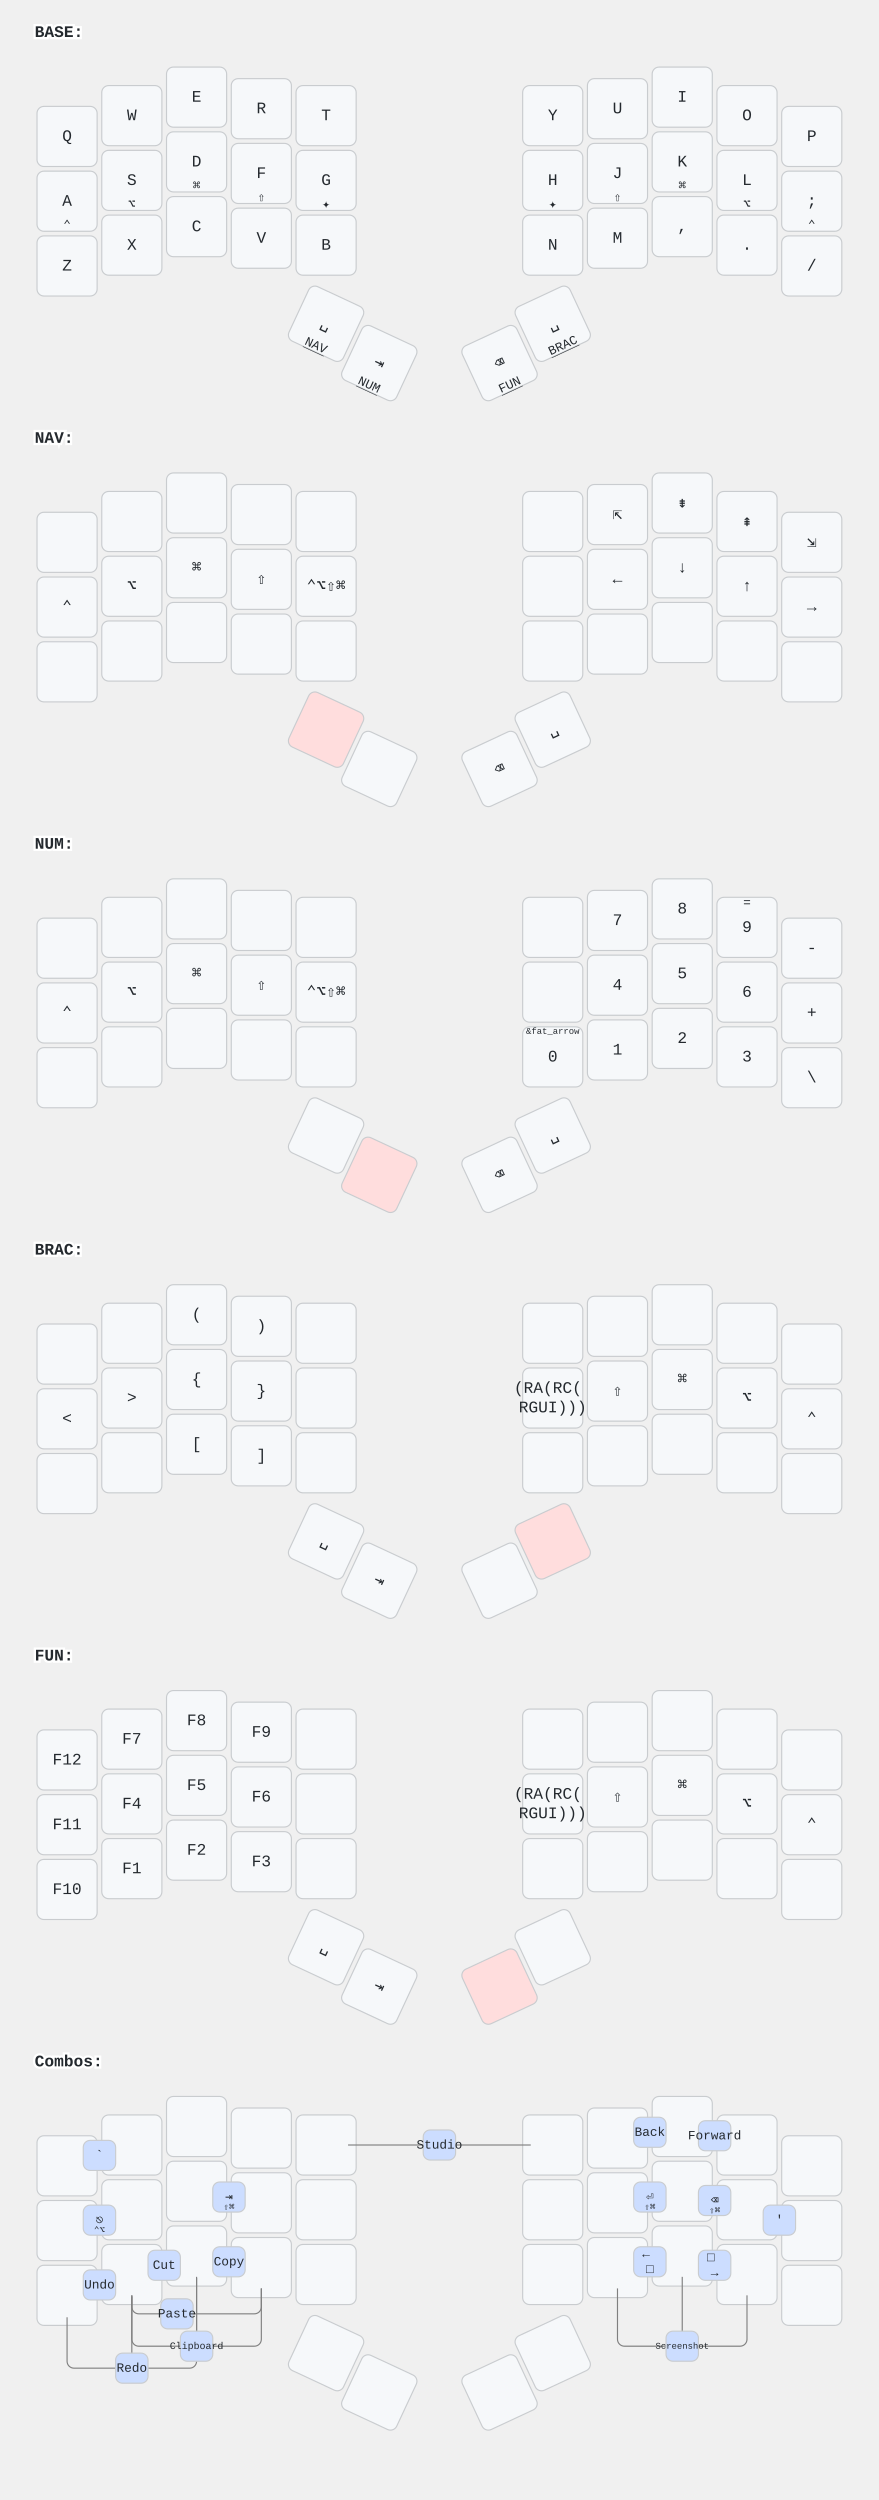
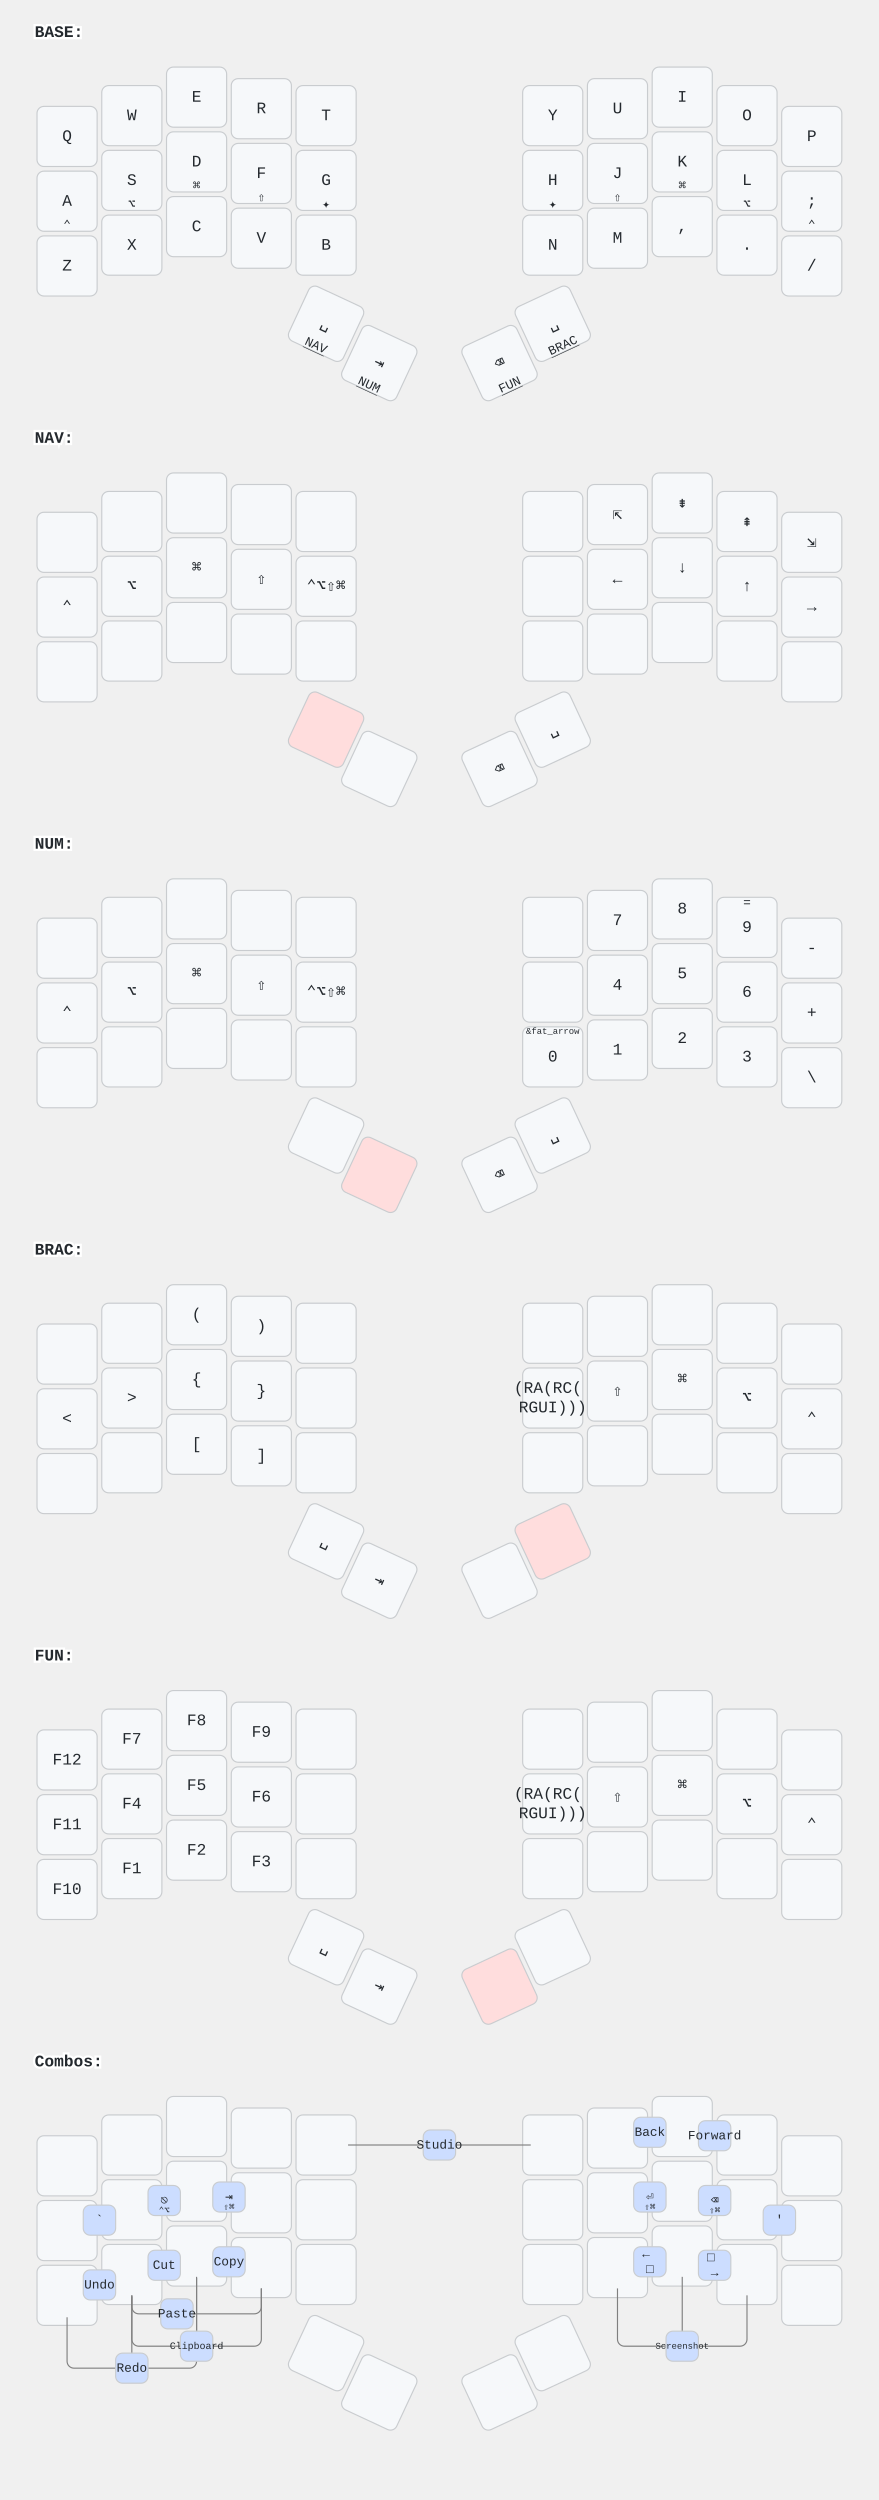
<svg xmlns="http://www.w3.org/2000/svg" width="760" height="2162" viewBox="0 0 760 2162" class="keymap">
  <style>/* inherit to force styles through use tags */
svg path {
    fill: inherit;
}

/* font and background color specifications */
svg.keymap {
    font-family: SFMono-Regular,Consolas,Liberation Mono,Menlo,monospace;
    font-size: 14px;
    font-kerning: normal;
    text-rendering: optimizeLegibility;
    fill: #24292e;
}

/* default key styling */
rect.key {
    fill: #f6f8fa;
}

rect.key, rect.combo {
    stroke: #c9cccf;
    stroke-width: 1;
}

/* default key side styling, only used is draw_key_sides is set */
rect.side {
    filter: brightness(90%);
}

/* color accent for combo boxes */
rect.combo, rect.combo-separate {
    fill: #cdf;
}

/* color accent for held keys */
rect.held, rect.combo.held {
    fill: #fdd;
}

/* color accent for ghost (optional) keys */
rect.ghost, rect.combo.ghost {
    stroke-dasharray: 4, 4;
    stroke-width: 2;
}

text {
    text-anchor: middle;
    dominant-baseline: middle;
}

/* styling for layer labels */
text.label {
    font-weight: bold;
    text-anchor: start;
    stroke: white;
    stroke-width: 4;
    paint-order: stroke;
}

/* styling for optional footer */
text.footer {
    text-anchor: end;
    dominant-baseline: auto;
    stroke: white;
    stroke-width: 4;
    paint-order: stroke;
}

/* styling for combo tap, and key non-tap label text */
text.combo, text.hold, text.shifted, text.left, text.right, text.tl, text.tr, text.bl, text.br {
    font-size: 11px;
}

text.hold, text.bl, text.br {
    text-anchor: middle;
    dominant-baseline: auto;
}

text.shifted, text.tl, text.tr {
    text-anchor: middle;
    dominant-baseline: hanging;
}

text.left, text.tl, text.bl {
    text-anchor: start;
}

text.right, text.tr, text.br {
    text-anchor: end;
}

text.layer-activator {
    text-decoration: underline;
}

/* styling for hold/shifted label text in combo box */
text.combo.hold, text.combo.shifted, text.combo.left, text.combo.right {
    font-size: 8px;
}

/* lighter symbol for transparent keys */
text.trans {
    fill: #7b7e81;
}

/* styling for combo dendrons */
path.combo {
    stroke-width: 1;
    stroke: gray;
    fill: none;
}

/* Start Tabler Icons Cleanup */
/* cannot use height/width with glyphs */
.icon-tabler &gt; path {
    fill: inherit;
    stroke: inherit;
    stroke-width: 2;
}
/* hide tabler's default box */
.icon-tabler &gt; path[stroke="none"][fill="none"] {
    visibility: hidden;
}
/* End Tabler Icons Cleanup */

text.footer { text-anchor: middle; }
</style>
  <g transform="translate(30, 0)" class="layer-BASE">
    <text x="0" y="28" class="label" id="BASE">BASE:</text>
    <g transform="translate(0, 56)">
      <g transform="translate(28, 62)" class="key keypos-0">
        <rect rx="6" ry="6" x="-26" y="-26" width="52" height="52" class="key" />
        <text x="0" y="0" class="key tap">Q</text>
      </g>
      <g transform="translate(84, 44)" class="key keypos-1">
        <rect rx="6" ry="6" x="-26" y="-26" width="52" height="52" class="key" />
        <text x="0" y="0" class="key tap">W</text>
      </g>
      <g transform="translate(140, 28)" class="key keypos-2">
        <rect rx="6" ry="6" x="-26" y="-26" width="52" height="52" class="key" />
        <text x="0" y="0" class="key tap">E</text>
      </g>
      <g transform="translate(196, 38)" class="key keypos-3">
        <rect rx="6" ry="6" x="-26" y="-26" width="52" height="52" class="key" />
        <text x="0" y="0" class="key tap">R</text>
      </g>
      <g transform="translate(252, 44)" class="key keypos-4">
        <rect rx="6" ry="6" x="-26" y="-26" width="52" height="52" class="key" />
        <text x="0" y="0" class="key tap">T</text>
      </g>
      <g transform="translate(448, 44)" class="key keypos-5">
        <rect rx="6" ry="6" x="-26" y="-26" width="52" height="52" class="key" />
        <text x="0" y="0" class="key tap">Y</text>
      </g>
      <g transform="translate(504, 38)" class="key keypos-6">
        <rect rx="6" ry="6" x="-26" y="-26" width="52" height="52" class="key" />
        <text x="0" y="0" class="key tap">U</text>
      </g>
      <g transform="translate(560, 28)" class="key keypos-7">
        <rect rx="6" ry="6" x="-26" y="-26" width="52" height="52" class="key" />
        <text x="0" y="0" class="key tap">I</text>
      </g>
      <g transform="translate(616, 44)" class="key keypos-8">
        <rect rx="6" ry="6" x="-26" y="-26" width="52" height="52" class="key" />
        <text x="0" y="0" class="key tap">O</text>
      </g>
      <g transform="translate(672, 62)" class="key keypos-9">
        <rect rx="6" ry="6" x="-26" y="-26" width="52" height="52" class="key" />
        <text x="0" y="0" class="key tap">P</text>
      </g>
      <g transform="translate(28, 118)" class="key keypos-10">
        <rect rx="6" ry="6" x="-26" y="-26" width="52" height="52" class="key" />
        <text x="0" y="0" class="key tap">A</text>
        <text x="0" y="24" class="key hold">⌃</text>
      </g>
      <g transform="translate(84, 100)" class="key keypos-11">
        <rect rx="6" ry="6" x="-26" y="-26" width="52" height="52" class="key" />
        <text x="0" y="0" class="key tap">S</text>
        <text x="0" y="24" class="key hold">⌥</text>
      </g>
      <g transform="translate(140, 84)" class="key keypos-12">
        <rect rx="6" ry="6" x="-26" y="-26" width="52" height="52" class="key" />
        <text x="0" y="0" class="key tap">D</text>
        <text x="0" y="24" class="key hold">⌘</text>
      </g>
      <g transform="translate(196, 94)" class="key keypos-13">
        <rect rx="6" ry="6" x="-26" y="-26" width="52" height="52" class="key" />
        <text x="0" y="0" class="key tap">F</text>
        <text x="0" y="24" class="key hold">⇧</text>
      </g>
      <g transform="translate(252, 100)" class="key keypos-14">
        <rect rx="6" ry="6" x="-26" y="-26" width="52" height="52" class="key" />
        <text x="0" y="0" class="key tap">G</text>
        <text x="0" y="24" class="key hold">✦</text>
      </g>
      <g transform="translate(448, 100)" class="key keypos-15">
        <rect rx="6" ry="6" x="-26" y="-26" width="52" height="52" class="key" />
        <text x="0" y="0" class="key tap">H</text>
        <text x="0" y="24" class="key hold">✦</text>
      </g>
      <g transform="translate(504, 94)" class="key keypos-16">
        <rect rx="6" ry="6" x="-26" y="-26" width="52" height="52" class="key" />
        <text x="0" y="0" class="key tap">J</text>
        <text x="0" y="24" class="key hold">⇧</text>
      </g>
      <g transform="translate(560, 84)" class="key keypos-17">
        <rect rx="6" ry="6" x="-26" y="-26" width="52" height="52" class="key" />
        <text x="0" y="0" class="key tap">K</text>
        <text x="0" y="24" class="key hold">⌘</text>
      </g>
      <g transform="translate(616, 100)" class="key keypos-18">
        <rect rx="6" ry="6" x="-26" y="-26" width="52" height="52" class="key" />
        <text x="0" y="0" class="key tap">L</text>
        <text x="0" y="24" class="key hold">⌥</text>
      </g>
      <g transform="translate(672, 118)" class="key keypos-19">
        <rect rx="6" ry="6" x="-26" y="-26" width="52" height="52" class="key" />
        <text x="0" y="0" class="key tap">;</text>
        <text x="0" y="24" class="key hold">⌃</text>
      </g>
      <g transform="translate(28, 174)" class="key keypos-20">
        <rect rx="6" ry="6" x="-26" y="-26" width="52" height="52" class="key" />
        <text x="0" y="0" class="key tap">Z</text>
      </g>
      <g transform="translate(84, 156)" class="key keypos-21">
        <rect rx="6" ry="6" x="-26" y="-26" width="52" height="52" class="key" />
        <text x="0" y="0" class="key tap">X</text>
      </g>
      <g transform="translate(140, 140)" class="key keypos-22">
        <rect rx="6" ry="6" x="-26" y="-26" width="52" height="52" class="key" />
        <text x="0" y="0" class="key tap">C</text>
      </g>
      <g transform="translate(196, 150)" class="key keypos-23">
        <rect rx="6" ry="6" x="-26" y="-26" width="52" height="52" class="key" />
        <text x="0" y="0" class="key tap">V</text>
      </g>
      <g transform="translate(252, 156)" class="key keypos-24">
        <rect rx="6" ry="6" x="-26" y="-26" width="52" height="52" class="key" />
        <text x="0" y="0" class="key tap">B</text>
      </g>
      <g transform="translate(448, 156)" class="key keypos-25">
        <rect rx="6" ry="6" x="-26" y="-26" width="52" height="52" class="key" />
        <text x="0" y="0" class="key tap">N</text>
      </g>
      <g transform="translate(504, 150)" class="key keypos-26">
        <rect rx="6" ry="6" x="-26" y="-26" width="52" height="52" class="key" />
        <text x="0" y="0" class="key tap">M</text>
      </g>
      <g transform="translate(560, 140)" class="key keypos-27">
        <rect rx="6" ry="6" x="-26" y="-26" width="52" height="52" class="key" />
        <text x="0" y="0" class="key tap">,</text>
      </g>
      <g transform="translate(616, 156)" class="key keypos-28">
        <rect rx="6" ry="6" x="-26" y="-26" width="52" height="52" class="key" />
        <text x="0" y="0" class="key tap">.</text>
      </g>
      <g transform="translate(672, 174)" class="key keypos-29">
        <rect rx="6" ry="6" x="-26" y="-26" width="52" height="52" class="key" />
        <text x="0" y="0" class="key tap">/</text>
      </g>
      <g transform="translate(252, 224) rotate(25.0)" class="key keypos-30">
        <rect rx="6" ry="6" x="-26" y="-26" width="52" height="52" class="key" />
        <text x="0" y="0" class="key tap">␣</text>
        <a href="#NAV">
          <text x="0" y="24" class="key hold layer-activator">NAV</text>
        </a>
      </g>
      <g transform="translate(298, 258) rotate(25.0)" class="key keypos-31">
        <rect rx="6" ry="6" x="-26" y="-26" width="52" height="52" class="key" />
        <text x="0" y="0" class="key tap">⇥</text>
        <a href="#NUM">
          <text x="0" y="24" class="key hold layer-activator">NUM</text>
        </a>
      </g>
      <g transform="translate(402, 258) rotate(-25.0)" class="key keypos-32">
        <rect rx="6" ry="6" x="-26" y="-26" width="52" height="52" class="key" />
        <text x="0" y="0" class="key tap">⌫</text>
        <a href="#FUN">
          <text x="0" y="24" class="key hold layer-activator">FUN</text>
        </a>
      </g>
      <g transform="translate(448, 224) rotate(-25.0)" class="key keypos-33">
        <rect rx="6" ry="6" x="-26" y="-26" width="52" height="52" class="key" />
        <text x="0" y="0" class="key tap">␣</text>
        <a href="#BRAC">
          <text x="0" y="24" class="key hold layer-activator">BRAC</text>
        </a>
      </g>
    </g>
  </g>
  <g transform="translate(30, 351)" class="layer-NAV">
    <text x="0" y="28" class="label" id="NAV">NAV:</text>
    <g transform="translate(0, 56)">
      <g transform="translate(28, 62)" class="key keypos-0">
        <rect rx="6" ry="6" x="-26" y="-26" width="52" height="52" class="key" />
      </g>
      <g transform="translate(84, 44)" class="key keypos-1">
        <rect rx="6" ry="6" x="-26" y="-26" width="52" height="52" class="key" />
      </g>
      <g transform="translate(140, 28)" class="key keypos-2">
        <rect rx="6" ry="6" x="-26" y="-26" width="52" height="52" class="key" />
      </g>
      <g transform="translate(196, 38)" class="key keypos-3">
        <rect rx="6" ry="6" x="-26" y="-26" width="52" height="52" class="key" />
      </g>
      <g transform="translate(252, 44)" class="key keypos-4">
        <rect rx="6" ry="6" x="-26" y="-26" width="52" height="52" class="key" />
      </g>
      <g transform="translate(448, 44)" class="key keypos-5">
        <rect rx="6" ry="6" x="-26" y="-26" width="52" height="52" class="key" />
      </g>
      <g transform="translate(504, 38)" class="key keypos-6">
        <rect rx="6" ry="6" x="-26" y="-26" width="52" height="52" class="key" />
        <text x="0" y="0" class="key tap">⇱</text>
      </g>
      <g transform="translate(560, 28)" class="key keypos-7">
        <rect rx="6" ry="6" x="-26" y="-26" width="52" height="52" class="key" />
        <text x="0" y="0" class="key tap">⇟</text>
      </g>
      <g transform="translate(616, 44)" class="key keypos-8">
        <rect rx="6" ry="6" x="-26" y="-26" width="52" height="52" class="key" />
        <text x="0" y="0" class="key tap">⇞</text>
      </g>
      <g transform="translate(672, 62)" class="key keypos-9">
        <rect rx="6" ry="6" x="-26" y="-26" width="52" height="52" class="key" />
        <text x="0" y="0" class="key tap">⇲</text>
      </g>
      <g transform="translate(28, 118)" class="key keypos-10">
        <rect rx="6" ry="6" x="-26" y="-26" width="52" height="52" class="key" />
        <text x="0" y="0" class="key tap">⌃</text>
      </g>
      <g transform="translate(84, 100)" class="key keypos-11">
        <rect rx="6" ry="6" x="-26" y="-26" width="52" height="52" class="key" />
        <text x="0" y="0" class="key tap">⌥</text>
      </g>
      <g transform="translate(140, 84)" class="key keypos-12">
        <rect rx="6" ry="6" x="-26" y="-26" width="52" height="52" class="key" />
        <text x="0" y="0" class="key tap">⌘</text>
      </g>
      <g transform="translate(196, 94)" class="key keypos-13">
        <rect rx="6" ry="6" x="-26" y="-26" width="52" height="52" class="key" />
        <text x="0" y="0" class="key tap">⇧</text>
      </g>
      <g transform="translate(252, 100)" class="key keypos-14">
        <rect rx="6" ry="6" x="-26" y="-26" width="52" height="52" class="key" />
        <text x="0" y="0" class="key tap">⌃⌥⇧⌘</text>
      </g>
      <g transform="translate(448, 100)" class="key keypos-15">
        <rect rx="6" ry="6" x="-26" y="-26" width="52" height="52" class="key" />
      </g>
      <g transform="translate(504, 94)" class="key keypos-16">
        <rect rx="6" ry="6" x="-26" y="-26" width="52" height="52" class="key" />
        <text x="0" y="0" class="key tap">←</text>
      </g>
      <g transform="translate(560, 84)" class="key keypos-17">
        <rect rx="6" ry="6" x="-26" y="-26" width="52" height="52" class="key" />
        <text x="0" y="0" class="key tap">↓</text>
      </g>
      <g transform="translate(616, 100)" class="key keypos-18">
        <rect rx="6" ry="6" x="-26" y="-26" width="52" height="52" class="key" />
        <text x="0" y="0" class="key tap">↑</text>
      </g>
      <g transform="translate(672, 118)" class="key keypos-19">
        <rect rx="6" ry="6" x="-26" y="-26" width="52" height="52" class="key" />
        <text x="0" y="0" class="key tap">→</text>
      </g>
      <g transform="translate(28, 174)" class="key keypos-20">
        <rect rx="6" ry="6" x="-26" y="-26" width="52" height="52" class="key" />
      </g>
      <g transform="translate(84, 156)" class="key keypos-21">
        <rect rx="6" ry="6" x="-26" y="-26" width="52" height="52" class="key" />
      </g>
      <g transform="translate(140, 140)" class="key keypos-22">
        <rect rx="6" ry="6" x="-26" y="-26" width="52" height="52" class="key" />
      </g>
      <g transform="translate(196, 150)" class="key keypos-23">
        <rect rx="6" ry="6" x="-26" y="-26" width="52" height="52" class="key" />
      </g>
      <g transform="translate(252, 156)" class="key keypos-24">
        <rect rx="6" ry="6" x="-26" y="-26" width="52" height="52" class="key" />
      </g>
      <g transform="translate(448, 156)" class="key keypos-25">
        <rect rx="6" ry="6" x="-26" y="-26" width="52" height="52" class="key" />
      </g>
      <g transform="translate(504, 150)" class="key keypos-26">
        <rect rx="6" ry="6" x="-26" y="-26" width="52" height="52" class="key" />
      </g>
      <g transform="translate(560, 140)" class="key keypos-27">
        <rect rx="6" ry="6" x="-26" y="-26" width="52" height="52" class="key" />
      </g>
      <g transform="translate(616, 156)" class="key keypos-28">
        <rect rx="6" ry="6" x="-26" y="-26" width="52" height="52" class="key" />
      </g>
      <g transform="translate(672, 174)" class="key keypos-29">
        <rect rx="6" ry="6" x="-26" y="-26" width="52" height="52" class="key" />
      </g>
      <g transform="translate(252, 224) rotate(25.0)" class="key held keypos-30">
        <rect rx="6" ry="6" x="-26" y="-26" width="52" height="52" class="key held" />
      </g>
      <g transform="translate(298, 258) rotate(25.0)" class="key keypos-31">
        <rect rx="6" ry="6" x="-26" y="-26" width="52" height="52" class="key" />
      </g>
      <g transform="translate(402, 258) rotate(-25.0)" class="key keypos-32">
        <rect rx="6" ry="6" x="-26" y="-26" width="52" height="52" class="key" />
        <text x="0" y="0" class="key tap">⌫</text>
      </g>
      <g transform="translate(448, 224) rotate(-25.0)" class="key keypos-33">
        <rect rx="6" ry="6" x="-26" y="-26" width="52" height="52" class="key" />
        <text x="0" y="0" class="key tap">␣</text>
      </g>
    </g>
  </g>
  <g transform="translate(30, 702)" class="layer-NUM">
    <text x="0" y="28" class="label" id="NUM">NUM:</text>
    <g transform="translate(0, 56)">
      <g transform="translate(28, 62)" class="key keypos-0">
        <rect rx="6" ry="6" x="-26" y="-26" width="52" height="52" class="key" />
      </g>
      <g transform="translate(84, 44)" class="key keypos-1">
        <rect rx="6" ry="6" x="-26" y="-26" width="52" height="52" class="key" />
      </g>
      <g transform="translate(140, 28)" class="key keypos-2">
        <rect rx="6" ry="6" x="-26" y="-26" width="52" height="52" class="key" />
      </g>
      <g transform="translate(196, 38)" class="key keypos-3">
        <rect rx="6" ry="6" x="-26" y="-26" width="52" height="52" class="key" />
      </g>
      <g transform="translate(252, 44)" class="key keypos-4">
        <rect rx="6" ry="6" x="-26" y="-26" width="52" height="52" class="key" />
      </g>
      <g transform="translate(448, 44)" class="key keypos-5">
        <rect rx="6" ry="6" x="-26" y="-26" width="52" height="52" class="key" />
      </g>
      <g transform="translate(504, 38)" class="key keypos-6">
        <rect rx="6" ry="6" x="-26" y="-26" width="52" height="52" class="key" />
        <text x="0" y="0" class="key tap">7</text>
      </g>
      <g transform="translate(560, 28)" class="key keypos-7">
        <rect rx="6" ry="6" x="-26" y="-26" width="52" height="52" class="key" />
        <text x="0" y="0" class="key tap">8</text>
      </g>
      <g transform="translate(616, 44)" class="key keypos-8">
        <rect rx="6" ry="6" x="-26" y="-26" width="52" height="52" class="key" />
        <text x="0" y="0" class="key tap">9</text>
        <text x="0" y="-24" class="key shifted">=</text>
      </g>
      <g transform="translate(672, 62)" class="key keypos-9">
        <rect rx="6" ry="6" x="-26" y="-26" width="52" height="52" class="key" />
        <text x="0" y="0" class="key tap">-</text>
      </g>
      <g transform="translate(28, 118)" class="key keypos-10">
        <rect rx="6" ry="6" x="-26" y="-26" width="52" height="52" class="key" />
        <text x="0" y="0" class="key tap">⌃</text>
      </g>
      <g transform="translate(84, 100)" class="key keypos-11">
        <rect rx="6" ry="6" x="-26" y="-26" width="52" height="52" class="key" />
        <text x="0" y="0" class="key tap">⌥</text>
      </g>
      <g transform="translate(140, 84)" class="key keypos-12">
        <rect rx="6" ry="6" x="-26" y="-26" width="52" height="52" class="key" />
        <text x="0" y="0" class="key tap">⌘</text>
      </g>
      <g transform="translate(196, 94)" class="key keypos-13">
        <rect rx="6" ry="6" x="-26" y="-26" width="52" height="52" class="key" />
        <text x="0" y="0" class="key tap">⇧</text>
      </g>
      <g transform="translate(252, 100)" class="key keypos-14">
        <rect rx="6" ry="6" x="-26" y="-26" width="52" height="52" class="key" />
        <text x="0" y="0" class="key tap">⌃⌥⇧⌘</text>
      </g>
      <g transform="translate(448, 100)" class="key keypos-15">
        <rect rx="6" ry="6" x="-26" y="-26" width="52" height="52" class="key" />
      </g>
      <g transform="translate(504, 94)" class="key keypos-16">
        <rect rx="6" ry="6" x="-26" y="-26" width="52" height="52" class="key" />
        <text x="0" y="0" class="key tap">4</text>
      </g>
      <g transform="translate(560, 84)" class="key keypos-17">
        <rect rx="6" ry="6" x="-26" y="-26" width="52" height="52" class="key" />
        <text x="0" y="0" class="key tap">5</text>
      </g>
      <g transform="translate(616, 100)" class="key keypos-18">
        <rect rx="6" ry="6" x="-26" y="-26" width="52" height="52" class="key" />
        <text x="0" y="0" class="key tap">6</text>
      </g>
      <g transform="translate(672, 118)" class="key keypos-19">
        <rect rx="6" ry="6" x="-26" y="-26" width="52" height="52" class="key" />
        <text x="0" y="0" class="key tap">+</text>
      </g>
      <g transform="translate(28, 174)" class="key keypos-20">
        <rect rx="6" ry="6" x="-26" y="-26" width="52" height="52" class="key" />
      </g>
      <g transform="translate(84, 156)" class="key keypos-21">
        <rect rx="6" ry="6" x="-26" y="-26" width="52" height="52" class="key" />
      </g>
      <g transform="translate(140, 140)" class="key keypos-22">
        <rect rx="6" ry="6" x="-26" y="-26" width="52" height="52" class="key" />
      </g>
      <g transform="translate(196, 150)" class="key keypos-23">
        <rect rx="6" ry="6" x="-26" y="-26" width="52" height="52" class="key" />
      </g>
      <g transform="translate(252, 156)" class="key keypos-24">
        <rect rx="6" ry="6" x="-26" y="-26" width="52" height="52" class="key" />
      </g>
      <g transform="translate(448, 156)" class="key keypos-25">
        <rect rx="6" ry="6" x="-26" y="-26" width="52" height="52" class="key" />
        <text x="0" y="0" class="key tap">0</text>
        <text x="0" y="-24" class="key shifted">
          <tspan style="font-size: 70%">&amp;fat_arrow</tspan>
        </text>
      </g>
      <g transform="translate(504, 150)" class="key keypos-26">
        <rect rx="6" ry="6" x="-26" y="-26" width="52" height="52" class="key" />
        <text x="0" y="0" class="key tap">1</text>
      </g>
      <g transform="translate(560, 140)" class="key keypos-27">
        <rect rx="6" ry="6" x="-26" y="-26" width="52" height="52" class="key" />
        <text x="0" y="0" class="key tap">2</text>
      </g>
      <g transform="translate(616, 156)" class="key keypos-28">
        <rect rx="6" ry="6" x="-26" y="-26" width="52" height="52" class="key" />
        <text x="0" y="0" class="key tap">3</text>
      </g>
      <g transform="translate(672, 174)" class="key keypos-29">
        <rect rx="6" ry="6" x="-26" y="-26" width="52" height="52" class="key" />
        <text x="0" y="0" class="key tap">\</text>
      </g>
      <g transform="translate(252, 224) rotate(25.0)" class="key keypos-30">
        <rect rx="6" ry="6" x="-26" y="-26" width="52" height="52" class="key" />
      </g>
      <g transform="translate(298, 258) rotate(25.0)" class="key held keypos-31">
        <rect rx="6" ry="6" x="-26" y="-26" width="52" height="52" class="key held" />
      </g>
      <g transform="translate(402, 258) rotate(-25.0)" class="key keypos-32">
        <rect rx="6" ry="6" x="-26" y="-26" width="52" height="52" class="key" />
        <text x="0" y="0" class="key tap">⌫</text>
      </g>
      <g transform="translate(448, 224) rotate(-25.0)" class="key keypos-33">
        <rect rx="6" ry="6" x="-26" y="-26" width="52" height="52" class="key" />
        <text x="0" y="0" class="key tap">␣</text>
      </g>
    </g>
  </g>
  <g transform="translate(30, 1053)" class="layer-BRAC">
    <text x="0" y="28" class="label" id="BRAC">BRAC:</text>
    <g transform="translate(0, 56)">
      <g transform="translate(28, 62)" class="key keypos-0">
        <rect rx="6" ry="6" x="-26" y="-26" width="52" height="52" class="key" />
      </g>
      <g transform="translate(84, 44)" class="key keypos-1">
        <rect rx="6" ry="6" x="-26" y="-26" width="52" height="52" class="key" />
      </g>
      <g transform="translate(140, 28)" class="key keypos-2">
        <rect rx="6" ry="6" x="-26" y="-26" width="52" height="52" class="key" />
        <text x="0" y="0" class="key tap">(</text>
      </g>
      <g transform="translate(196, 38)" class="key keypos-3">
        <rect rx="6" ry="6" x="-26" y="-26" width="52" height="52" class="key" />
        <text x="0" y="0" class="key tap">)</text>
      </g>
      <g transform="translate(252, 44)" class="key keypos-4">
        <rect rx="6" ry="6" x="-26" y="-26" width="52" height="52" class="key" />
      </g>
      <g transform="translate(448, 44)" class="key keypos-5">
        <rect rx="6" ry="6" x="-26" y="-26" width="52" height="52" class="key" />
      </g>
      <g transform="translate(504, 38)" class="key keypos-6">
        <rect rx="6" ry="6" x="-26" y="-26" width="52" height="52" class="key" />
      </g>
      <g transform="translate(560, 28)" class="key keypos-7">
        <rect rx="6" ry="6" x="-26" y="-26" width="52" height="52" class="key" />
      </g>
      <g transform="translate(616, 44)" class="key keypos-8">
        <rect rx="6" ry="6" x="-26" y="-26" width="52" height="52" class="key" />
      </g>
      <g transform="translate(672, 62)" class="key keypos-9">
        <rect rx="6" ry="6" x="-26" y="-26" width="52" height="52" class="key" />
      </g>
      <g transform="translate(28, 118)" class="key keypos-10">
        <rect rx="6" ry="6" x="-26" y="-26" width="52" height="52" class="key" />
        <text x="0" y="0" class="key tap">&lt;</text>
      </g>
      <g transform="translate(84, 100)" class="key keypos-11">
        <rect rx="6" ry="6" x="-26" y="-26" width="52" height="52" class="key" />
        <text x="0" y="0" class="key tap">&gt;</text>
      </g>
      <g transform="translate(140, 84)" class="key keypos-12">
        <rect rx="6" ry="6" x="-26" y="-26" width="52" height="52" class="key" />
        <text x="0" y="0" class="key tap">{</text>
      </g>
      <g transform="translate(196, 94)" class="key keypos-13">
        <rect rx="6" ry="6" x="-26" y="-26" width="52" height="52" class="key" />
        <text x="0" y="0" class="key tap">}</text>
      </g>
      <g transform="translate(252, 100)" class="key keypos-14">
        <rect rx="6" ry="6" x="-26" y="-26" width="52" height="52" class="key" />
      </g>
      <g transform="translate(448, 100)" class="key keypos-15">
        <rect rx="6" ry="6" x="-26" y="-26" width="52" height="52" class="key" />
        <text x="0" y="0" class="key tap">
          <tspan x="0" dy="-0.6em">(RA(RC(</tspan>
          <tspan x="0" dy="1.2em">RGUI)))</tspan>
        </text>
      </g>
      <g transform="translate(504, 94)" class="key keypos-16">
        <rect rx="6" ry="6" x="-26" y="-26" width="52" height="52" class="key" />
        <text x="0" y="0" class="key tap">⇧</text>
      </g>
      <g transform="translate(560, 84)" class="key keypos-17">
        <rect rx="6" ry="6" x="-26" y="-26" width="52" height="52" class="key" />
        <text x="0" y="0" class="key tap">⌘</text>
      </g>
      <g transform="translate(616, 100)" class="key keypos-18">
        <rect rx="6" ry="6" x="-26" y="-26" width="52" height="52" class="key" />
        <text x="0" y="0" class="key tap">⌥</text>
      </g>
      <g transform="translate(672, 118)" class="key keypos-19">
        <rect rx="6" ry="6" x="-26" y="-26" width="52" height="52" class="key" />
        <text x="0" y="0" class="key tap">⌃</text>
      </g>
      <g transform="translate(28, 174)" class="key keypos-20">
        <rect rx="6" ry="6" x="-26" y="-26" width="52" height="52" class="key" />
      </g>
      <g transform="translate(84, 156)" class="key keypos-21">
        <rect rx="6" ry="6" x="-26" y="-26" width="52" height="52" class="key" />
      </g>
      <g transform="translate(140, 140)" class="key keypos-22">
        <rect rx="6" ry="6" x="-26" y="-26" width="52" height="52" class="key" />
        <text x="0" y="0" class="key tap">[</text>
      </g>
      <g transform="translate(196, 150)" class="key keypos-23">
        <rect rx="6" ry="6" x="-26" y="-26" width="52" height="52" class="key" />
        <text x="0" y="0" class="key tap">]</text>
      </g>
      <g transform="translate(252, 156)" class="key keypos-24">
        <rect rx="6" ry="6" x="-26" y="-26" width="52" height="52" class="key" />
      </g>
      <g transform="translate(448, 156)" class="key keypos-25">
        <rect rx="6" ry="6" x="-26" y="-26" width="52" height="52" class="key" />
      </g>
      <g transform="translate(504, 150)" class="key keypos-26">
        <rect rx="6" ry="6" x="-26" y="-26" width="52" height="52" class="key" />
      </g>
      <g transform="translate(560, 140)" class="key keypos-27">
        <rect rx="6" ry="6" x="-26" y="-26" width="52" height="52" class="key" />
      </g>
      <g transform="translate(616, 156)" class="key keypos-28">
        <rect rx="6" ry="6" x="-26" y="-26" width="52" height="52" class="key" />
      </g>
      <g transform="translate(672, 174)" class="key keypos-29">
        <rect rx="6" ry="6" x="-26" y="-26" width="52" height="52" class="key" />
      </g>
      <g transform="translate(252, 224) rotate(25.0)" class="key keypos-30">
        <rect rx="6" ry="6" x="-26" y="-26" width="52" height="52" class="key" />
        <text x="0" y="0" class="key tap">␣</text>
      </g>
      <g transform="translate(298, 258) rotate(25.0)" class="key keypos-31">
        <rect rx="6" ry="6" x="-26" y="-26" width="52" height="52" class="key" />
        <text x="0" y="0" class="key tap">⇥</text>
      </g>
      <g transform="translate(402, 258) rotate(-25.0)" class="key keypos-32">
        <rect rx="6" ry="6" x="-26" y="-26" width="52" height="52" class="key" />
      </g>
      <g transform="translate(448, 224) rotate(-25.0)" class="key held keypos-33">
        <rect rx="6" ry="6" x="-26" y="-26" width="52" height="52" class="key held" />
      </g>
    </g>
  </g>
  <g transform="translate(30, 1404)" class="layer-FUN">
    <text x="0" y="28" class="label" id="FUN">FUN:</text>
    <g transform="translate(0, 56)">
      <g transform="translate(28, 62)" class="key keypos-0">
        <rect rx="6" ry="6" x="-26" y="-26" width="52" height="52" class="key" />
        <text x="0" y="0" class="key tap">F12</text>
      </g>
      <g transform="translate(84, 44)" class="key keypos-1">
        <rect rx="6" ry="6" x="-26" y="-26" width="52" height="52" class="key" />
        <text x="0" y="0" class="key tap">F7</text>
      </g>
      <g transform="translate(140, 28)" class="key keypos-2">
        <rect rx="6" ry="6" x="-26" y="-26" width="52" height="52" class="key" />
        <text x="0" y="0" class="key tap">F8</text>
      </g>
      <g transform="translate(196, 38)" class="key keypos-3">
        <rect rx="6" ry="6" x="-26" y="-26" width="52" height="52" class="key" />
        <text x="0" y="0" class="key tap">F9</text>
      </g>
      <g transform="translate(252, 44)" class="key keypos-4">
        <rect rx="6" ry="6" x="-26" y="-26" width="52" height="52" class="key" />
      </g>
      <g transform="translate(448, 44)" class="key keypos-5">
        <rect rx="6" ry="6" x="-26" y="-26" width="52" height="52" class="key" />
      </g>
      <g transform="translate(504, 38)" class="key keypos-6">
        <rect rx="6" ry="6" x="-26" y="-26" width="52" height="52" class="key" />
      </g>
      <g transform="translate(560, 28)" class="key keypos-7">
        <rect rx="6" ry="6" x="-26" y="-26" width="52" height="52" class="key" />
      </g>
      <g transform="translate(616, 44)" class="key keypos-8">
        <rect rx="6" ry="6" x="-26" y="-26" width="52" height="52" class="key" />
      </g>
      <g transform="translate(672, 62)" class="key keypos-9">
        <rect rx="6" ry="6" x="-26" y="-26" width="52" height="52" class="key" />
      </g>
      <g transform="translate(28, 118)" class="key keypos-10">
        <rect rx="6" ry="6" x="-26" y="-26" width="52" height="52" class="key" />
        <text x="0" y="0" class="key tap">F11</text>
      </g>
      <g transform="translate(84, 100)" class="key keypos-11">
        <rect rx="6" ry="6" x="-26" y="-26" width="52" height="52" class="key" />
        <text x="0" y="0" class="key tap">F4</text>
      </g>
      <g transform="translate(140, 84)" class="key keypos-12">
        <rect rx="6" ry="6" x="-26" y="-26" width="52" height="52" class="key" />
        <text x="0" y="0" class="key tap">F5</text>
      </g>
      <g transform="translate(196, 94)" class="key keypos-13">
        <rect rx="6" ry="6" x="-26" y="-26" width="52" height="52" class="key" />
        <text x="0" y="0" class="key tap">F6</text>
      </g>
      <g transform="translate(252, 100)" class="key keypos-14">
        <rect rx="6" ry="6" x="-26" y="-26" width="52" height="52" class="key" />
      </g>
      <g transform="translate(448, 100)" class="key keypos-15">
        <rect rx="6" ry="6" x="-26" y="-26" width="52" height="52" class="key" />
        <text x="0" y="0" class="key tap">
          <tspan x="0" dy="-0.6em">(RA(RC(</tspan>
          <tspan x="0" dy="1.2em">RGUI)))</tspan>
        </text>
      </g>
      <g transform="translate(504, 94)" class="key keypos-16">
        <rect rx="6" ry="6" x="-26" y="-26" width="52" height="52" class="key" />
        <text x="0" y="0" class="key tap">⇧</text>
      </g>
      <g transform="translate(560, 84)" class="key keypos-17">
        <rect rx="6" ry="6" x="-26" y="-26" width="52" height="52" class="key" />
        <text x="0" y="0" class="key tap">⌘</text>
      </g>
      <g transform="translate(616, 100)" class="key keypos-18">
        <rect rx="6" ry="6" x="-26" y="-26" width="52" height="52" class="key" />
        <text x="0" y="0" class="key tap">⌥</text>
      </g>
      <g transform="translate(672, 118)" class="key keypos-19">
        <rect rx="6" ry="6" x="-26" y="-26" width="52" height="52" class="key" />
        <text x="0" y="0" class="key tap">⌃</text>
      </g>
      <g transform="translate(28, 174)" class="key keypos-20">
        <rect rx="6" ry="6" x="-26" y="-26" width="52" height="52" class="key" />
        <text x="0" y="0" class="key tap">F10</text>
      </g>
      <g transform="translate(84, 156)" class="key keypos-21">
        <rect rx="6" ry="6" x="-26" y="-26" width="52" height="52" class="key" />
        <text x="0" y="0" class="key tap">F1</text>
      </g>
      <g transform="translate(140, 140)" class="key keypos-22">
        <rect rx="6" ry="6" x="-26" y="-26" width="52" height="52" class="key" />
        <text x="0" y="0" class="key tap">F2</text>
      </g>
      <g transform="translate(196, 150)" class="key keypos-23">
        <rect rx="6" ry="6" x="-26" y="-26" width="52" height="52" class="key" />
        <text x="0" y="0" class="key tap">F3</text>
      </g>
      <g transform="translate(252, 156)" class="key keypos-24">
        <rect rx="6" ry="6" x="-26" y="-26" width="52" height="52" class="key" />
      </g>
      <g transform="translate(448, 156)" class="key keypos-25">
        <rect rx="6" ry="6" x="-26" y="-26" width="52" height="52" class="key" />
      </g>
      <g transform="translate(504, 150)" class="key keypos-26">
        <rect rx="6" ry="6" x="-26" y="-26" width="52" height="52" class="key" />
      </g>
      <g transform="translate(560, 140)" class="key keypos-27">
        <rect rx="6" ry="6" x="-26" y="-26" width="52" height="52" class="key" />
      </g>
      <g transform="translate(616, 156)" class="key keypos-28">
        <rect rx="6" ry="6" x="-26" y="-26" width="52" height="52" class="key" />
      </g>
      <g transform="translate(672, 174)" class="key keypos-29">
        <rect rx="6" ry="6" x="-26" y="-26" width="52" height="52" class="key" />
      </g>
      <g transform="translate(252, 224) rotate(25.0)" class="key keypos-30">
        <rect rx="6" ry="6" x="-26" y="-26" width="52" height="52" class="key" />
        <text x="0" y="0" class="key tap">␣</text>
      </g>
      <g transform="translate(298, 258) rotate(25.0)" class="key keypos-31">
        <rect rx="6" ry="6" x="-26" y="-26" width="52" height="52" class="key" />
        <text x="0" y="0" class="key tap">⇥</text>
      </g>
      <g transform="translate(402, 258) rotate(-25.0)" class="key held keypos-32">
        <rect rx="6" ry="6" x="-26" y="-26" width="52" height="52" class="key held" />
      </g>
      <g transform="translate(448, 224) rotate(-25.0)" class="key keypos-33">
        <rect rx="6" ry="6" x="-26" y="-26" width="52" height="52" class="key" />
      </g>
    </g>
  </g>
  <g transform="translate(30, 1755)" class="layer-Combos">
    <text x="0" y="28" class="label" id="Combos">Combos:</text>
    <g transform="translate(0, 56)">
      <g transform="translate(28, 62)" class="key keypos-0">
        <rect rx="6" ry="6" x="-26" y="-26" width="52" height="52" class="key" />
      </g>
      <g transform="translate(84, 44)" class="key keypos-1">
        <rect rx="6" ry="6" x="-26" y="-26" width="52" height="52" class="key" />
      </g>
      <g transform="translate(140, 28)" class="key keypos-2">
        <rect rx="6" ry="6" x="-26" y="-26" width="52" height="52" class="key" />
      </g>
      <g transform="translate(196, 38)" class="key keypos-3">
        <rect rx="6" ry="6" x="-26" y="-26" width="52" height="52" class="key" />
      </g>
      <g transform="translate(252, 44)" class="key keypos-4">
        <rect rx="6" ry="6" x="-26" y="-26" width="52" height="52" class="key" />
      </g>
      <g transform="translate(448, 44)" class="key keypos-5">
        <rect rx="6" ry="6" x="-26" y="-26" width="52" height="52" class="key" />
      </g>
      <g transform="translate(504, 38)" class="key keypos-6">
        <rect rx="6" ry="6" x="-26" y="-26" width="52" height="52" class="key" />
      </g>
      <g transform="translate(560, 28)" class="key keypos-7">
        <rect rx="6" ry="6" x="-26" y="-26" width="52" height="52" class="key" />
      </g>
      <g transform="translate(616, 44)" class="key keypos-8">
        <rect rx="6" ry="6" x="-26" y="-26" width="52" height="52" class="key" />
      </g>
      <g transform="translate(672, 62)" class="key keypos-9">
        <rect rx="6" ry="6" x="-26" y="-26" width="52" height="52" class="key" />
      </g>
      <g transform="translate(28, 118)" class="key keypos-10">
        <rect rx="6" ry="6" x="-26" y="-26" width="52" height="52" class="key" />
      </g>
      <g transform="translate(84, 100)" class="key keypos-11">
        <rect rx="6" ry="6" x="-26" y="-26" width="52" height="52" class="key" />
      </g>
      <g transform="translate(140, 84)" class="key keypos-12">
        <rect rx="6" ry="6" x="-26" y="-26" width="52" height="52" class="key" />
      </g>
      <g transform="translate(196, 94)" class="key keypos-13">
        <rect rx="6" ry="6" x="-26" y="-26" width="52" height="52" class="key" />
      </g>
      <g transform="translate(252, 100)" class="key keypos-14">
        <rect rx="6" ry="6" x="-26" y="-26" width="52" height="52" class="key" />
      </g>
      <g transform="translate(448, 100)" class="key keypos-15">
        <rect rx="6" ry="6" x="-26" y="-26" width="52" height="52" class="key" />
      </g>
      <g transform="translate(504, 94)" class="key keypos-16">
        <rect rx="6" ry="6" x="-26" y="-26" width="52" height="52" class="key" />
      </g>
      <g transform="translate(560, 84)" class="key keypos-17">
        <rect rx="6" ry="6" x="-26" y="-26" width="52" height="52" class="key" />
      </g>
      <g transform="translate(616, 100)" class="key keypos-18">
        <rect rx="6" ry="6" x="-26" y="-26" width="52" height="52" class="key" />
      </g>
      <g transform="translate(672, 118)" class="key keypos-19">
        <rect rx="6" ry="6" x="-26" y="-26" width="52" height="52" class="key" />
      </g>
      <g transform="translate(28, 174)" class="key keypos-20">
        <rect rx="6" ry="6" x="-26" y="-26" width="52" height="52" class="key" />
      </g>
      <g transform="translate(84, 156)" class="key keypos-21">
        <rect rx="6" ry="6" x="-26" y="-26" width="52" height="52" class="key" />
      </g>
      <g transform="translate(140, 140)" class="key keypos-22">
        <rect rx="6" ry="6" x="-26" y="-26" width="52" height="52" class="key" />
      </g>
      <g transform="translate(196, 150)" class="key keypos-23">
        <rect rx="6" ry="6" x="-26" y="-26" width="52" height="52" class="key" />
      </g>
      <g transform="translate(252, 156)" class="key keypos-24">
        <rect rx="6" ry="6" x="-26" y="-26" width="52" height="52" class="key" />
      </g>
      <g transform="translate(448, 156)" class="key keypos-25">
        <rect rx="6" ry="6" x="-26" y="-26" width="52" height="52" class="key" />
      </g>
      <g transform="translate(504, 150)" class="key keypos-26">
        <rect rx="6" ry="6" x="-26" y="-26" width="52" height="52" class="key" />
      </g>
      <g transform="translate(560, 140)" class="key keypos-27">
        <rect rx="6" ry="6" x="-26" y="-26" width="52" height="52" class="key" />
      </g>
      <g transform="translate(616, 156)" class="key keypos-28">
        <rect rx="6" ry="6" x="-26" y="-26" width="52" height="52" class="key" />
      </g>
      <g transform="translate(672, 174)" class="key keypos-29">
        <rect rx="6" ry="6" x="-26" y="-26" width="52" height="52" class="key" />
      </g>
      <g transform="translate(252, 224) rotate(25.0)" class="key keypos-30">
        <rect rx="6" ry="6" x="-26" y="-26" width="52" height="52" class="key" />
      </g>
      <g transform="translate(298, 258) rotate(25.0)" class="key keypos-31">
        <rect rx="6" ry="6" x="-26" y="-26" width="52" height="52" class="key" />
      </g>
      <g transform="translate(402, 258) rotate(-25.0)" class="key keypos-32">
        <rect rx="6" ry="6" x="-26" y="-26" width="52" height="52" class="key" />
      </g>
      <g transform="translate(448, 224) rotate(-25.0)" class="key keypos-33">
        <rect rx="6" ry="6" x="-26" y="-26" width="52" height="52" class="key" />
      </g>
      <g class="combo combopos-0">
-         <rect rx="6" ry="6" x="42" y="96" width="28" height="26" class="combo" />
-         <text x="56" y="109" class="combo tap">⎋</text>
-         <text x="56" y="120" class="combo hold">⌃⌥</text>
+         <rect rx="6" ry="6" x="98" y="79" width="28" height="26" class="combo" />
+         <text x="112" y="92" class="combo tap">⎋</text>
+         <text x="112" y="103" class="combo hold">⌃⌥</text>
      </g>
      <g class="combo combopos-1">
        <rect rx="6" ry="6" x="154" y="76" width="28" height="26" class="combo" />
        <text x="168" y="89" class="combo tap">⇥</text>
        <text x="168" y="100" class="combo hold">⇧⌘</text>
      </g>
      <g class="combo combopos-2">
        <rect rx="6" ry="6" x="518" y="76" width="28" height="26" class="combo" />
        <text x="532" y="89" class="combo tap">⏎</text>
        <text x="532" y="100" class="combo hold">⇧⌘</text>
      </g>
      <g class="combo combopos-3">
        <rect rx="6" ry="6" x="574" y="79" width="28" height="26" class="combo" />
        <text x="588" y="92" class="combo tap">⌫</text>
        <text x="588" y="103" class="combo hold">⇧⌘</text>
      </g>
      <g class="combo combopos-4">
        <rect rx="6" ry="6" x="518" y="132" width="28" height="26" class="combo" />
        <text x="532" y="145" class="combo tap">
          <tspan x="532" dy="-0.6em">←</tspan>
          <tspan x="532" dy="1.2em">□</tspan>
        </text>
      </g>
      <g class="combo combopos-5">
        <rect rx="6" ry="6" x="574" y="135" width="28" height="26" class="combo" />
        <text x="588" y="148" class="combo tap">
          <tspan x="588" dy="-0.6em">□</tspan>
          <tspan x="588" dy="1.2em">→</tspan>
        </text>
      </g>
      <g class="combo combopos-6">
        <rect rx="6" ry="6" x="518" y="20" width="28" height="26" class="combo" />
        <text x="532" y="33" class="combo tap">Back</text>
      </g>
      <g class="combo combopos-7">
        <rect rx="6" ry="6" x="574" y="23" width="28" height="26" class="combo" />
        <text x="588" y="36" class="combo tap">Forward</text>
      </g>
      <g class="combo combopos-8">
        <rect rx="6" ry="6" x="154" y="132" width="28" height="26" class="combo" />
        <text x="168" y="145" class="combo tap">Copy</text>
      </g>
      <g class="combo combopos-9">
        <path d="M123,190 h-33 a6.0,6.0 0 0 1 -6.0,-6.0 v-10" class="combo" />
        <path d="M123,190 h67 a6.0,6.0 0 0 0 6.0,-6.0 v-16" class="combo" />
        <rect rx="6" ry="6" x="109" y="177" width="28" height="26" class="combo" />
        <text x="123" y="190" class="combo tap">Paste</text>
      </g>
      <g class="combo combopos-10">
        <rect rx="6" ry="6" x="98" y="135" width="28" height="26" class="combo" />
        <text x="112" y="148" class="combo tap">Cut</text>
      </g>
      <g class="combo combopos-11">
        <rect rx="6" ry="6" x="42" y="152" width="28" height="26" class="combo" />
        <text x="56" y="165" class="combo tap">Undo</text>
      </g>
      <g class="combo combopos-12">
        <path d="M84,237 h-50 a6.0,6.0 0 0 1 -6.0,-6.0 v-38" class="combo" />
        <path d="M84,237 l0,-62" class="combo" />
        <path d="M84,237 h50 a6.0,6.0 0 0 0 6.0,-6.0 v-72" class="combo" />
        <rect rx="6" ry="6" x="70" y="224" width="28" height="26" class="combo" />
        <text x="84" y="237" class="combo tap">Redo</text>
      </g>
      <g class="combo combopos-13">
        <path d="M350,44 l-79,0" class="combo" />
        <path d="M350,44 l79,0" class="combo" />
        <rect rx="6" ry="6" x="336" y="31" width="28" height="26" class="combo" />
        <text x="350" y="44" class="combo tap">Studio</text>
      </g>
      <g class="combo combopos-14">
-         <rect rx="6" ry="6" x="42" y="40" width="28" height="26" class="combo" />
-         <text x="56" y="53" class="combo tap">`</text>
+         <rect rx="6" ry="6" x="42" y="96" width="28" height="26" class="combo" />
+         <text x="56" y="109" class="combo tap">`</text>
      </g>
      <g class="combo combopos-15">
        <rect rx="6" ry="6" x="630" y="96" width="28" height="26" class="combo" />
        <text x="644" y="109" class="combo tap">'</text>
      </g>
      <g class="combo combopos-16">
        <path d="M140,218 h-50 a6.0,6.0 0 0 1 -6.0,-6.0 v-38" class="combo" />
        <path d="M140,218 l0,-60" class="combo" />
        <path d="M140,218 h50 a6.0,6.0 0 0 0 6.0,-6.0 v-44" class="combo" />
        <rect rx="6" ry="6" x="126" y="205" width="28" height="26" class="combo" />
        <text x="140" y="218" class="combo tap">
          <tspan style="font-size: 78%">Clipboard</tspan>
        </text>
      </g>
      <g class="combo combopos-17">
        <path d="M560,218 h-50 a6.0,6.0 0 0 1 -6.0,-6.0 v-44" class="combo" />
        <path d="M560,218 l0,-60" class="combo" />
        <path d="M560,218 h50 a6.0,6.0 0 0 0 6.0,-6.0 v-38" class="combo" />
        <rect rx="6" ry="6" x="546" y="205" width="28" height="26" class="combo" />
        <text x="560" y="218" class="combo tap">
          <tspan style="font-size: 70%">Screenshot</tspan>
        </text>
      </g>
    </g>
  </g>
</svg>
